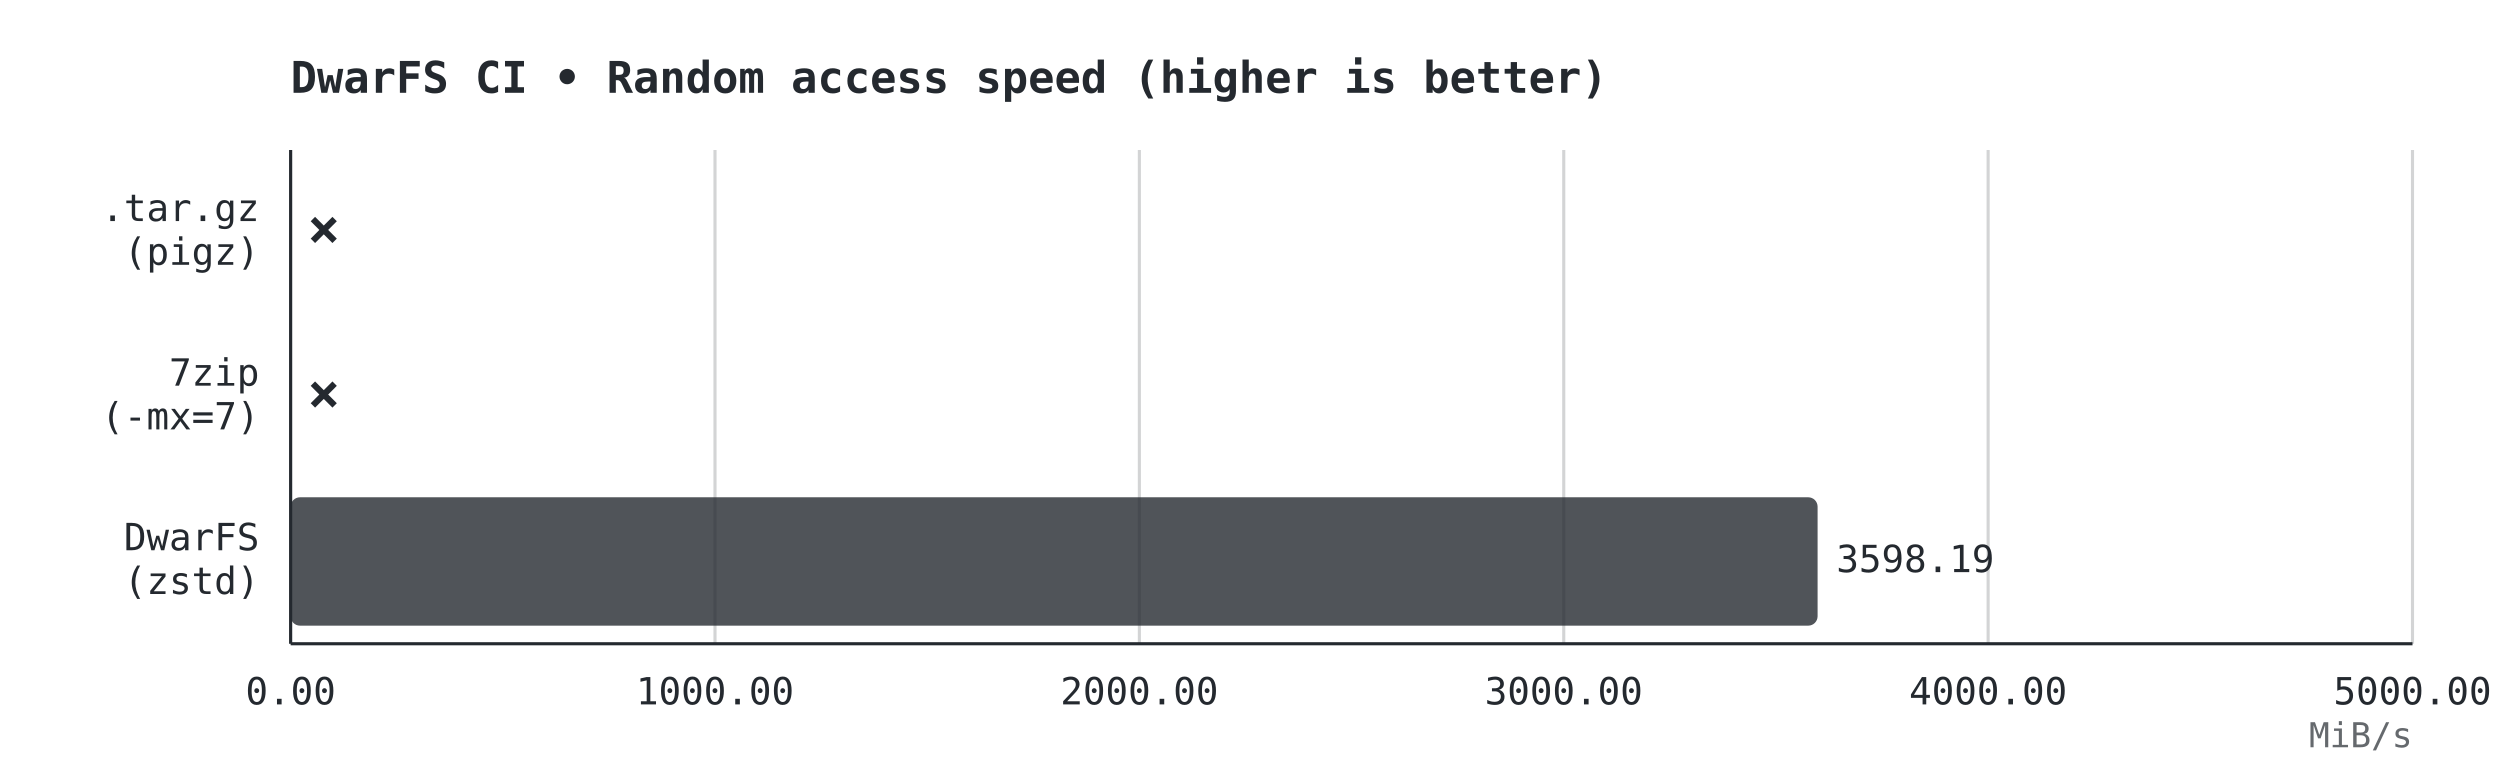
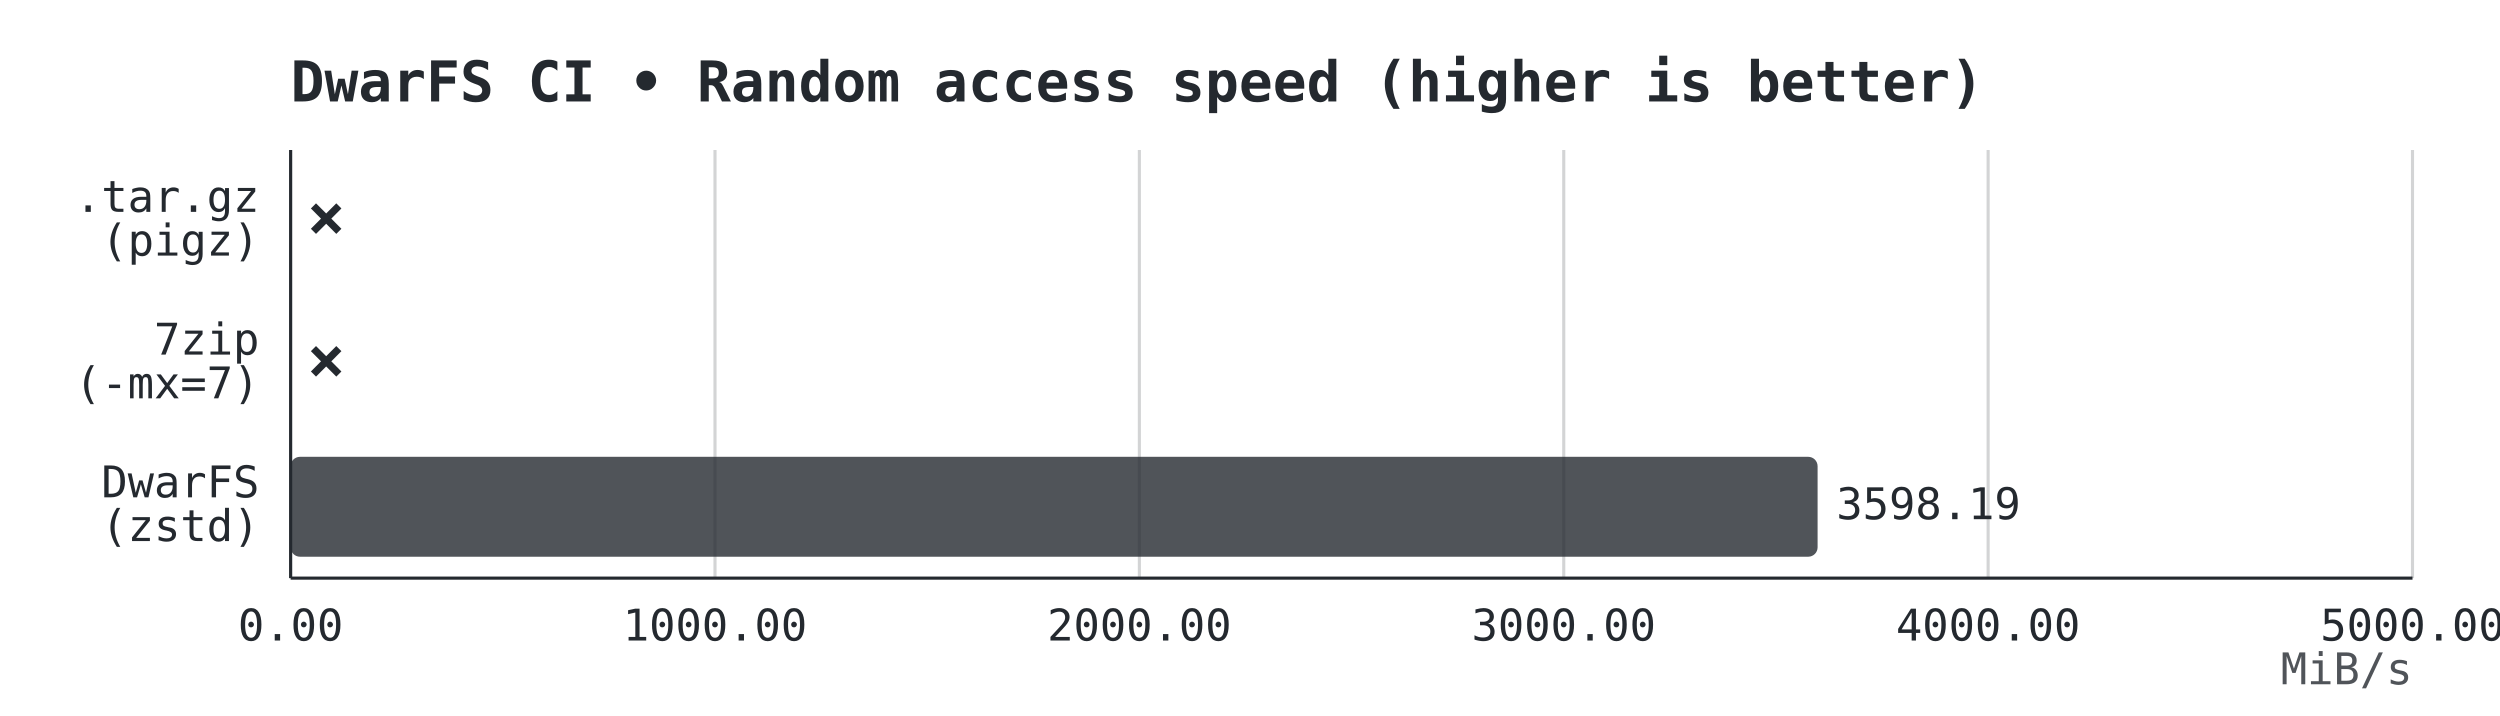
- <svg xmlns="http://www.w3.org/2000/svg" width="800" height="250" viewBox="0 0 800 250" role="img" aria-label="DwarFS CI • Random access speed (higher is better)">
+ <svg xmlns="http://www.w3.org/2000/svg" width="800" height="229" viewBox="0 0 800 229" role="img" aria-label="DwarFS CI • Random access speed (higher is better)">
  <style>
    :root {
      color: var(--fgColor-default, #24292f);
      font-family: ui-monospace, SFMono-Regular, Menlo, Consolas, monospace;
    }
    @media (prefers-color-scheme: dark) {
      :root { color: var(--fgColor-default, #c9d1d9); }
    }
-     .t { fill: currentColor; font-size: 12px; dominant-baseline: middle; }
-     .title { font-weight: 600; font-size: 14px; dominant-baseline: hanging; }
+     .t { fill: currentColor; font-size: 14px; dominant-baseline: middle; }
+     .title { font-weight: 600; font-size: 18px; dominant-baseline: hanging; }
    .axis { stroke: currentColor; stroke-width: 1; }
    .grid { stroke: currentColor; stroke-width: 1; opacity: .2; }
    .bar { fill: currentColor; opacity: .8; }
-     .unit { opacity: .7; font-size: 11px; }
+     .unit { opacity: .8; font-size: 14px; }
  </style>
-   <rect x="0" y="0" width="800" height="250" fill="none" />
+   <rect x="0" y="0" width="800" height="229" fill="none" />
  <text x="93" y="20" class="t title">DwarFS CI • Random access speed (higher is better)</text>
-   <line x1="93" y1="206" x2="772" y2="206" class="axis" />
-   <line x1="93" y1="48" x2="93" y2="206" class="axis" />
-   <line x1="93.00" y1="48" x2="93.00" y2="206" class="grid" />
-   <text x="93.00" y="222" class="t" text-anchor="middle">0.00</text>
-   <line x1="228.80" y1="48" x2="228.80" y2="206" class="grid" />
-   <text x="228.80" y="222" class="t" text-anchor="middle">1000.00</text>
-   <line x1="364.60" y1="48" x2="364.60" y2="206" class="grid" />
-   <text x="364.60" y="222" class="t" text-anchor="middle">2000.00</text>
-   <line x1="500.40" y1="48" x2="500.40" y2="206" class="grid" />
-   <text x="500.40" y="222" class="t" text-anchor="middle">3000.00</text>
-   <line x1="636.20" y1="48" x2="636.20" y2="206" class="grid" />
-   <text x="636.20" y="222" class="t" text-anchor="middle">4000.00</text>
-   <line x1="772.00" y1="48" x2="772.00" y2="206" class="grid" />
-   <text x="772.00" y="222" class="t" text-anchor="middle">5000.00</text>
-   <text x="772" y="236" class="t unit" text-anchor="end">MiB/s</text>
-   <rect class="bar" x="93.00" y="53.79" width="0.00" height="41.08" rx="3" ry="3" />
-   <text x="83.00" y="67.33" class="t" text-anchor="end">.tar.gz</text>
-   <text x="83.00" y="81.33" class="t" text-anchor="end">(pigz)</text>
-   <text x="99.00" y="74.33" class="t">❌</text>
-   <rect class="bar" x="93.00" y="106.46" width="0.00" height="41.08" rx="3" ry="3" />
-   <text x="83.00" y="120.00" class="t" text-anchor="end">7zip</text>
-   <text x="83.00" y="134.00" class="t" text-anchor="end">(-mx=7)</text>
-   <text x="99.00" y="127.00" class="t">❌</text>
-   <rect class="bar" x="93.00" y="159.13" width="488.63" height="41.08" rx="3" ry="3" />
-   <text x="83.00" y="172.67" class="t" text-anchor="end">DwarFS</text>
-   <text x="83.00" y="186.67" class="t" text-anchor="end">(zstd)</text>
-   <text x="587.63" y="179.67" class="t">3598.19</text>
+   <line x1="93" y1="185" x2="772" y2="185" class="axis" />
+   <line x1="93" y1="48" x2="93" y2="185" class="axis" />
+   <line x1="93.00" y1="48" x2="93.00" y2="185" class="grid" />
+   <text x="93.00" y="201" class="t" text-anchor="middle">0.00</text>
+   <line x1="228.80" y1="48" x2="228.80" y2="185" class="grid" />
+   <text x="228.80" y="201" class="t" text-anchor="middle">1000.00</text>
+   <line x1="364.60" y1="48" x2="364.60" y2="185" class="grid" />
+   <text x="364.60" y="201" class="t" text-anchor="middle">2000.00</text>
+   <line x1="500.40" y1="48" x2="500.40" y2="185" class="grid" />
+   <text x="500.40" y="201" class="t" text-anchor="middle">3000.00</text>
+   <line x1="636.20" y1="48" x2="636.20" y2="185" class="grid" />
+   <text x="636.20" y="201" class="t" text-anchor="middle">4000.00</text>
+   <line x1="772.00" y1="48" x2="772.00" y2="185" class="grid" />
+   <text x="772.00" y="201" class="t" text-anchor="middle">5000.00</text>
+   <text x="772" y="215" class="t unit" text-anchor="end">MiB/s</text>
+   <rect class="bar" x="93.00" y="54.85" width="0.00" height="31.97" rx="3" ry="3" />
+   <text x="83.00" y="63.83" class="t" text-anchor="end">.tar.gz</text>
+   <text x="83.00" y="77.83" class="t" text-anchor="end">(pigz)</text>
+   <text x="99.00" y="70.83" class="t">❌</text>
+   <rect class="bar" x="93.00" y="100.52" width="0.00" height="31.97" rx="3" ry="3" />
+   <text x="83.00" y="109.50" class="t" text-anchor="end">7zip</text>
+   <text x="83.00" y="123.50" class="t" text-anchor="end">(-mx=7)</text>
+   <text x="99.00" y="116.50" class="t">❌</text>
+   <rect class="bar" x="93.00" y="146.18" width="488.63" height="31.97" rx="3" ry="3" />
+   <text x="83.00" y="155.17" class="t" text-anchor="end">DwarFS</text>
+   <text x="83.00" y="169.17" class="t" text-anchor="end">(zstd)</text>
+   <text x="587.63" y="162.17" class="t">3598.19</text>
</svg>
